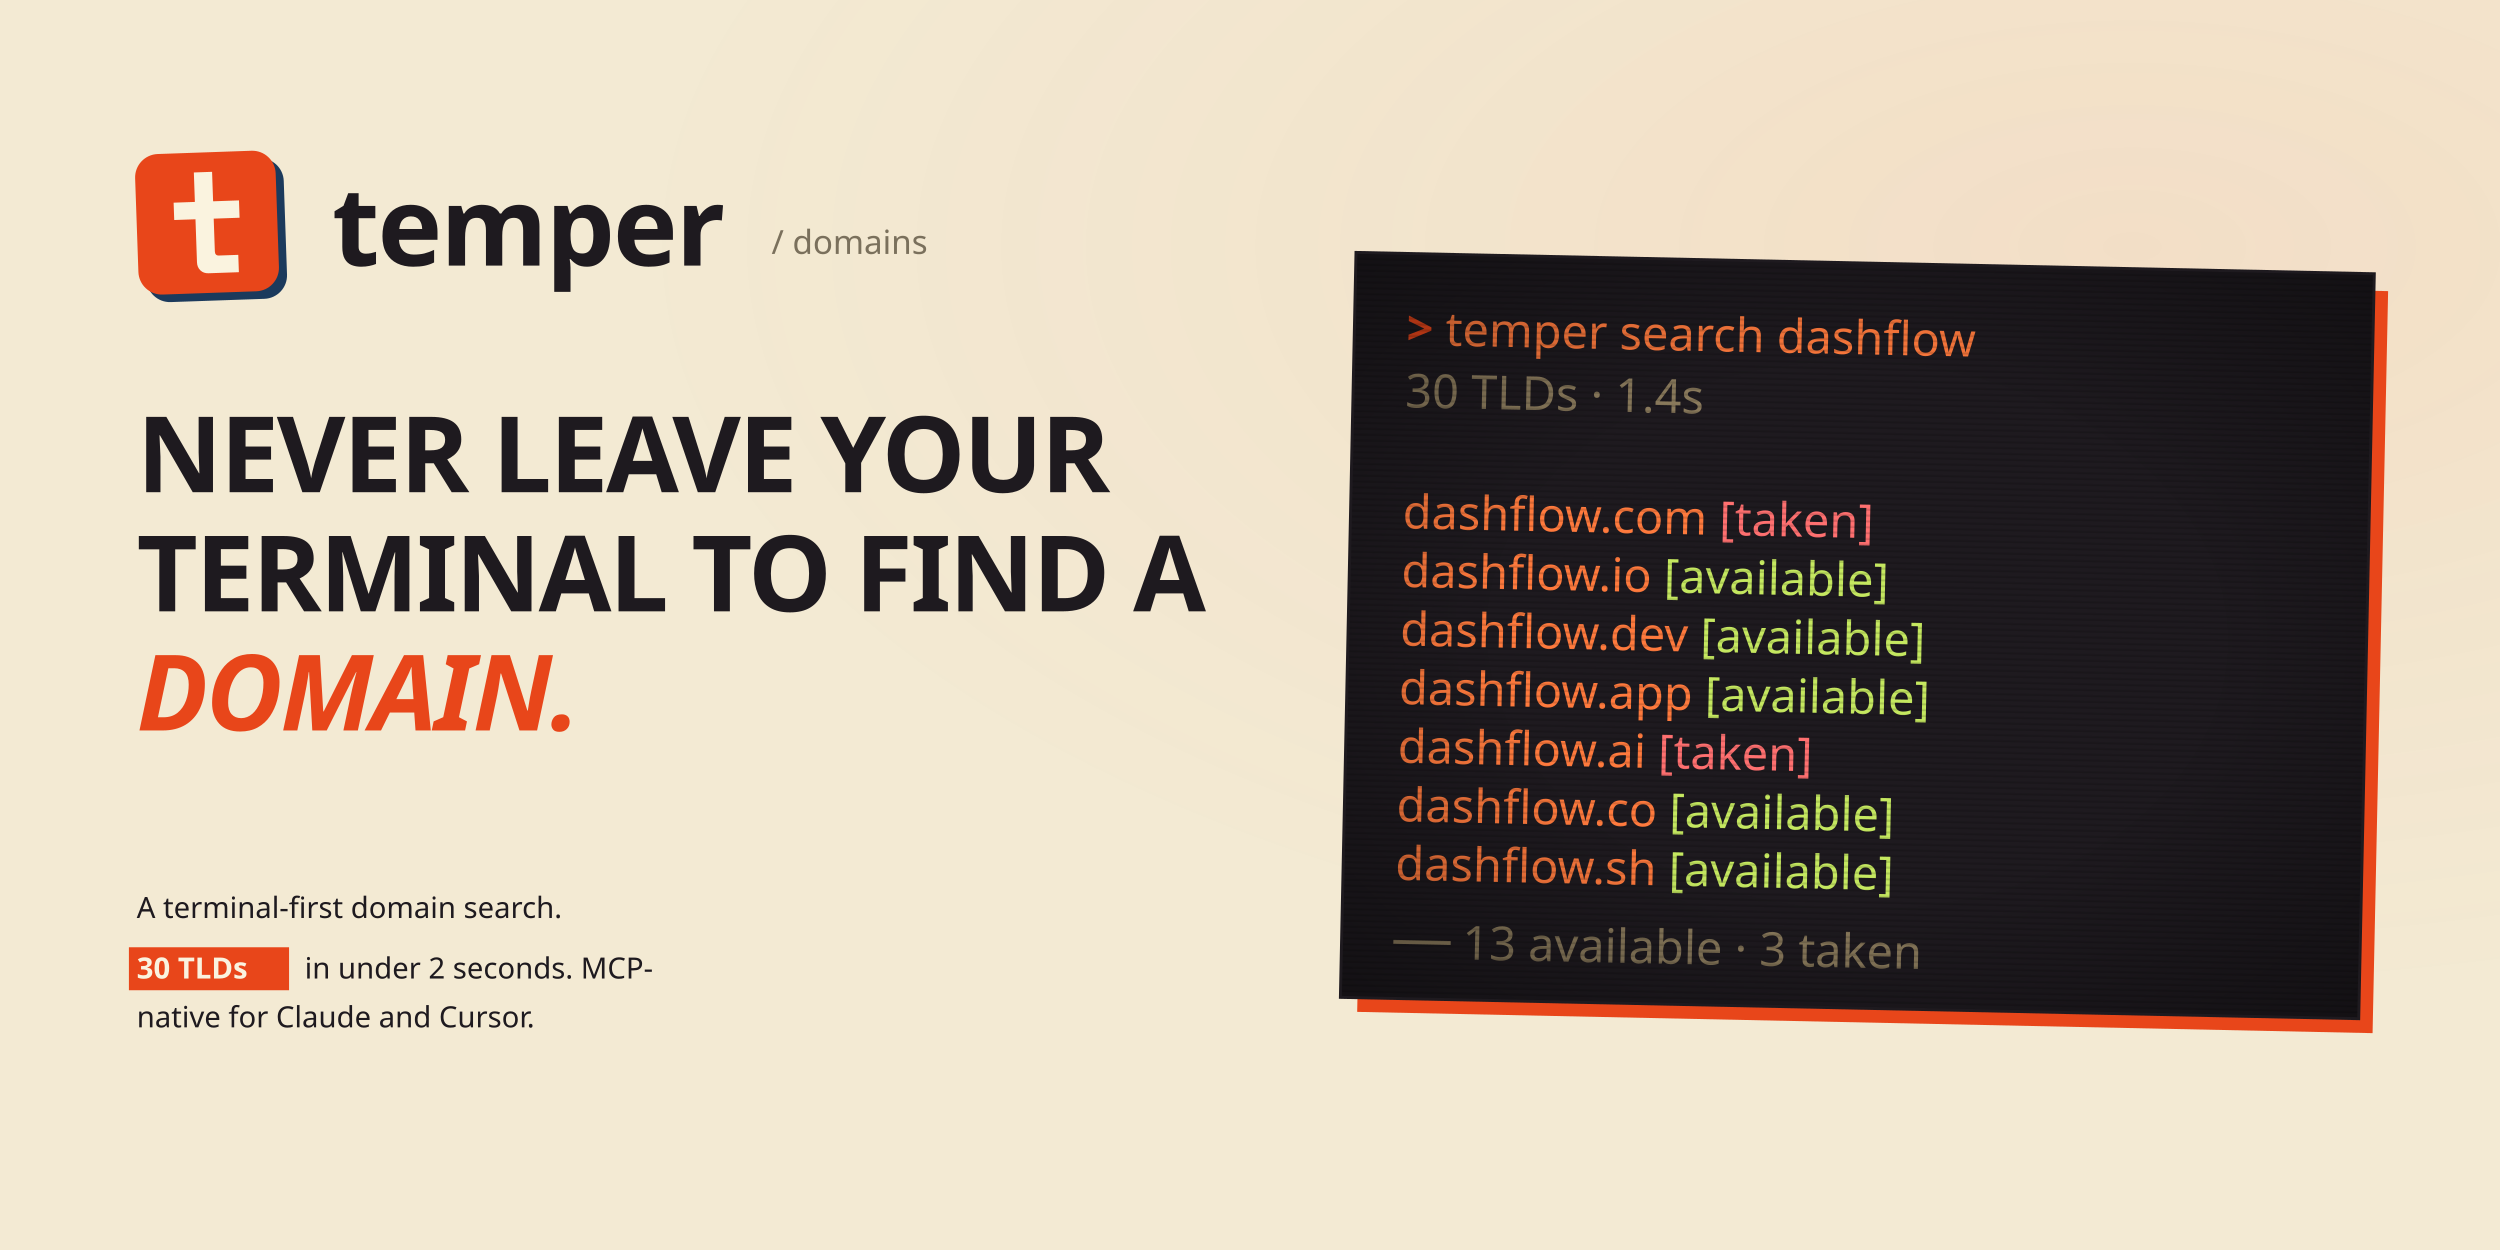
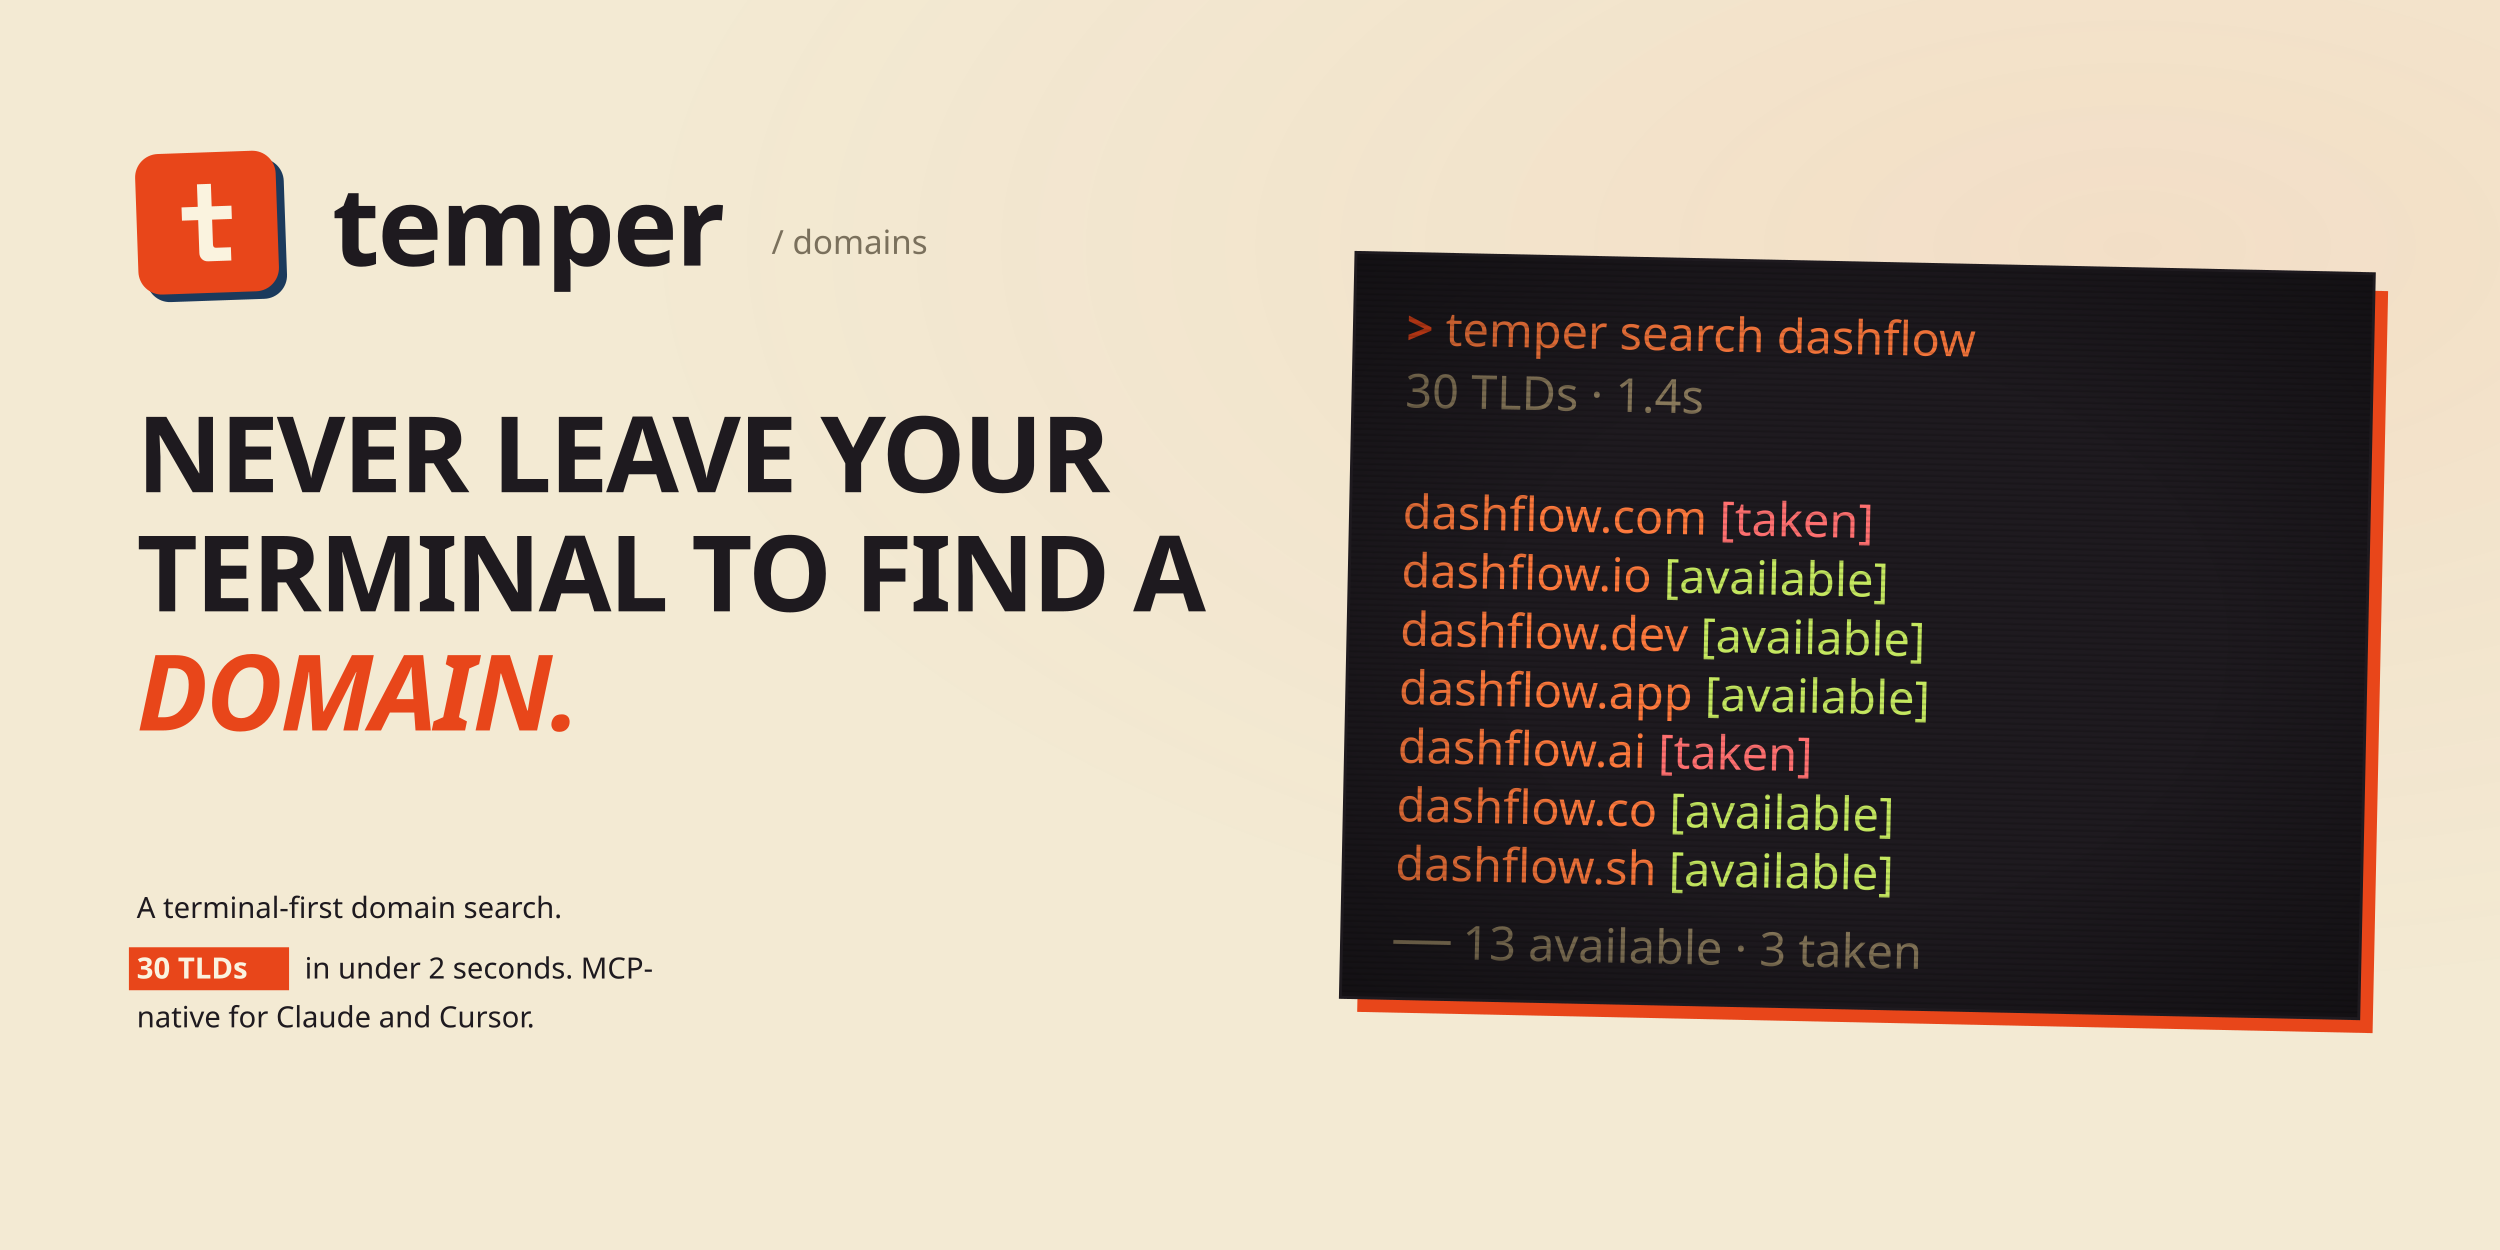
<svg xmlns="http://www.w3.org/2000/svg" viewBox="0 0 1280 640" width="1280" height="640">
  <defs>
    <radialGradient id="grad" cx="0.85" cy="0.2" r="0.6">
      <stop offset="0" stop-color="#e8461a" stop-opacity="0.07" />
      <stop offset="1" stop-color="#e8461a" stop-opacity="0" />
    </radialGradient>
    <pattern id="scanlines" patternUnits="userSpaceOnUse" width="3" height="3">
      <rect width="3" height="2" fill="transparent" />
      <rect y="2" width="3" height="1" fill="rgba(0,0,0,0.15)" />
    </pattern>
    <radialGradient id="vignette" cx="0.5" cy="0.5" r="0.7">
      <stop offset="0.5" stop-color="#000000" stop-opacity="0" />
      <stop offset="1" stop-color="#000000" stop-opacity="0.35" />
    </radialGradient>
  </defs>
  <rect width="1280" height="640" fill="#f3ead3" />
  <rect width="1280" height="640" fill="url(#grad)" />
  <g transform="translate(70, 78)">
    <g transform="rotate(-2 36 36)">
      <rect x="4" y="4" width="72" height="72" rx="12" fill="#1b3a5c" />
      <rect width="72" height="72" rx="12" fill="#e8461a" />
      <g transform="scale(2.25)">
-         <path d="M22.85 27.52L15.93 27.52Q14.82 27.52 14.11 26.80Q13.40 26.07 13.40 24.95L13.40 24.95L13.40 15.14L8.56 15.14L8.56 11.19L13.40 11.19L13.40 4.48L17.55 4.48L17.55 11.19L23.44 11.19L23.44 15.14L17.55 15.14L17.55 22.58Q17.55 23.57 18.44 23.57L18.44 23.57L22.85 23.57L22.85 27.52Z" fill="#faf3df" />
+         <path d="M21.23 24.80L15.95 24.80Q15.09 24.80 14.55 24.25Q14.01 23.69 14.01 22.84L14.01 22.84L14.01 15.35L10.32 15.35L10.32 12.33L14.01 12.33L14.01 7.20L17.18 7.20L17.18 12.33L21.68 12.33L21.68 15.35L17.18 15.35L17.18 21.03Q17.18 21.78 17.86 21.78L17.86 21.78L21.23 21.78L21.23 24.80Z" fill="#faf3df" />
      </g>
    </g>
    <text x="100" y="58" font-family="Space Grotesk" font-size="56" font-weight="700" letter-spacing="-1" fill="#1e1a1f">temper</text>
    <text x="325" y="52" font-family="JetBrains Mono" font-size="17" font-weight="400" fill="#7a705c">/ domains</text>
  </g>
  <text x="70" y="252" font-family="Space Grotesk" font-size="54" font-weight="700" letter-spacing="-1.2" fill="#1e1a1f">NEVER LEAVE YOUR</text>
  <text x="70" y="313" font-family="Space Grotesk" font-size="54" font-weight="700" letter-spacing="-1.2" fill="#1e1a1f">TERMINAL TO FIND A</text>
  <text x="70" y="374" font-family="Space Grotesk" font-size="54" font-weight="700" letter-spacing="-1.2" font-style="italic" fill="#e8461a">DOMAIN.</text>
  <g font-family="JetBrains Mono" font-size="15" fill="#1e1a1f">
    <text x="70" y="470">A terminal-first domain search.</text>
    <rect x="66" y="485" width="82" height="22" fill="#e8461a" />
    <text x="70" y="501" font-weight="700" fill="#faf3df">30 TLDs</text>
    <text x="156" y="501"> in under 2 seconds. MCP-</text>
    <text x="70" y="526">native for Claude and Cursor.</text>
  </g>
  <g transform="translate(695, 130) rotate(1.2)">
    <rect x="8" y="8" width="520" height="380" fill="#e8461a" />
    <rect width="520" height="380" fill="#1e1a1f" stroke="#1e1a1f" stroke-width="3" />
    <g font-family="VT323" font-size="24" fill="#ff7a3d">
      <text x="26" y="46">
        <tspan fill="#e8461a" font-weight="700">&gt;</tspan> temper search dashflow</text>
      <text x="26" y="78" fill="#8a7a5c">  30 TLDs · 1.4s</text>
      <text x="26" y="140">  dashflow.com   <tspan fill="#ff7070">[taken]</tspan>
      </text>
      <text x="26" y="170">  dashflow.io    <tspan fill="#c5e860">[available]</tspan>
      </text>
      <text x="26" y="200">  dashflow.dev   <tspan fill="#c5e860">[available]</tspan>
      </text>
      <text x="26" y="230">  dashflow.app   <tspan fill="#c5e860">[available]</tspan>
      </text>
      <text x="26" y="260">  dashflow.ai    <tspan fill="#ff7070">[taken]</tspan>
      </text>
      <text x="26" y="290">  dashflow.co    <tspan fill="#c5e860">[available]</tspan>
      </text>
      <text x="26" y="320">  dashflow.sh    <tspan fill="#c5e860">[available]</tspan>
      </text>
      <text x="26" y="360" fill="#8a7a5c">  ── 13 available · 3 taken</text>
    </g>
    <rect width="520" height="380" fill="url(#scanlines)" />
    <rect width="520" height="380" fill="url(#vignette)" />
  </g>
</svg>
